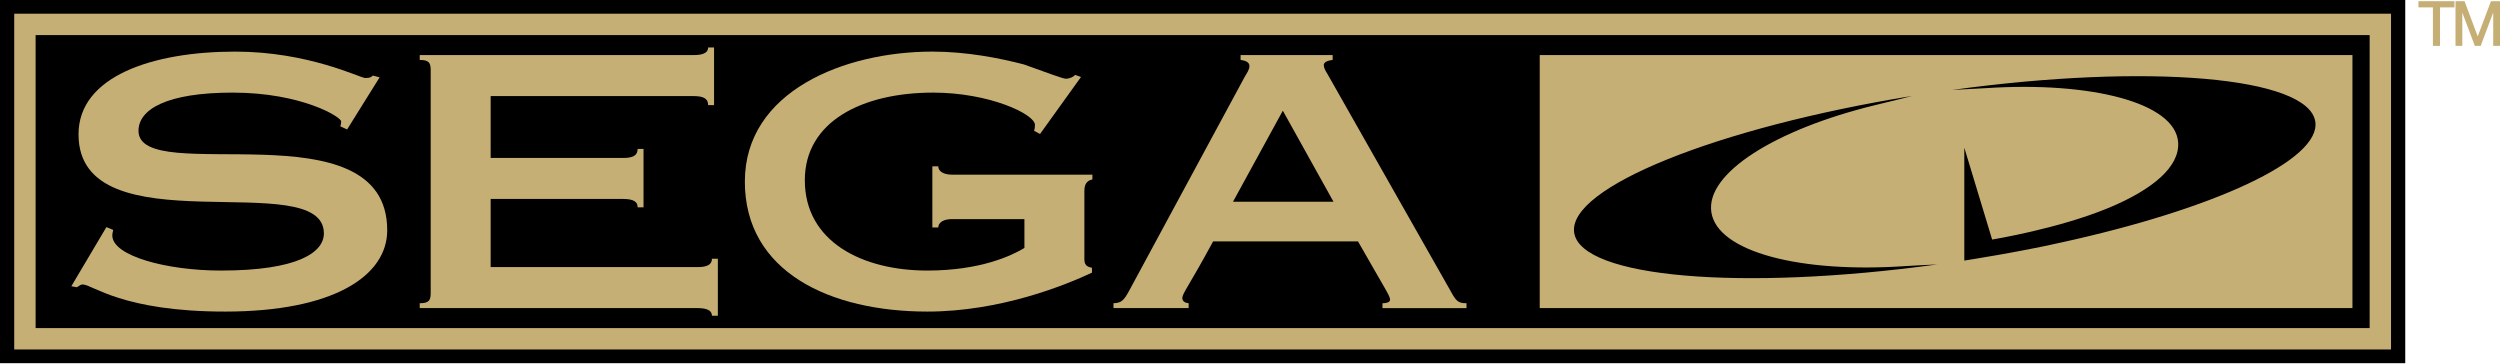
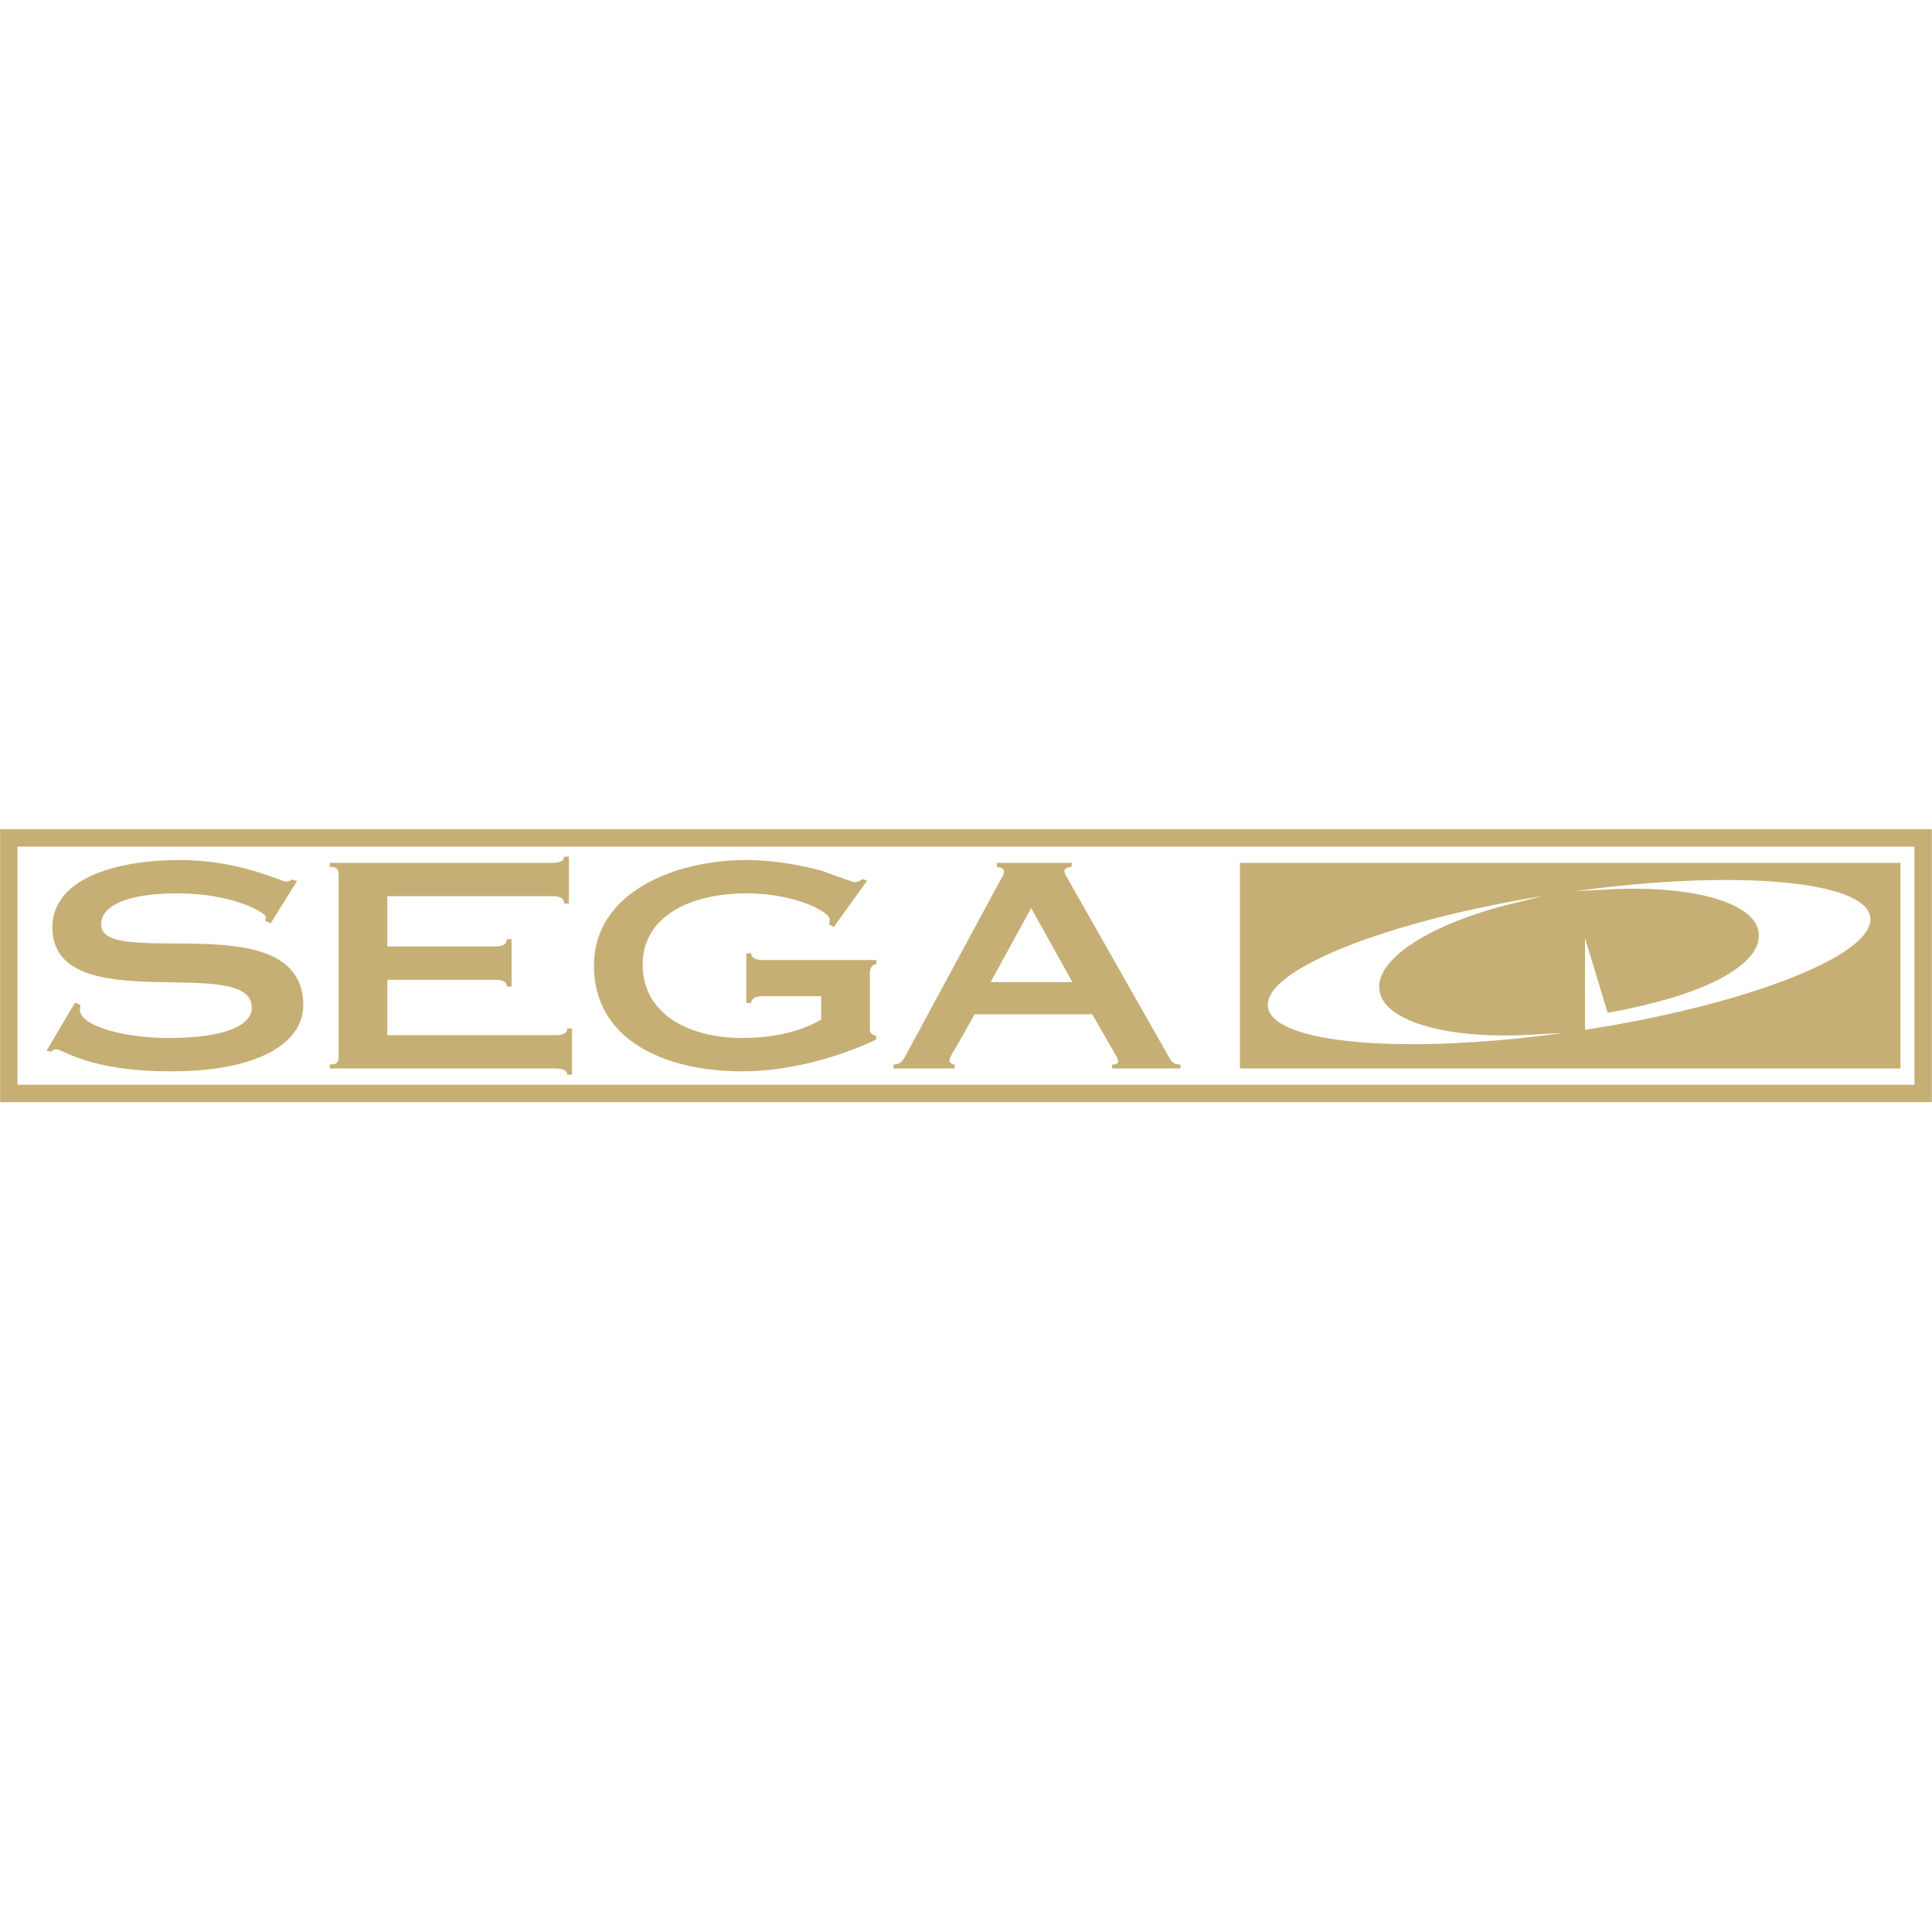
- <svg xmlns="http://www.w3.org/2000/svg" version="1.2" baseProfile="tiny" id="Ebene_2" x="0px" y="0px" width="574.785px" height="83.5px" viewBox="-2.153 -3.275 574.785 83.5" xml:space="preserve">
-   <rect x="-2.153" y="-3.275" width="553" height="83.5" />
+ <svg xmlns="http://www.w3.org/2000/svg" version="1.2" baseProfile="tiny" id="Ebene_2" x="0px" y="0px" xml:space="preserve" width="100" height="100" viewBox="1.08 -234.706 546.547 546.547">
  <g>
    <g>
      <path fill="#C6AF75" d="M77.651,26.489l-1.553-0.719c0.097-0.32,0.194-0.719,0.194-1.119c0-1.039-9.127-6.633-24.953-6.633    c-15.146,0-21.651,3.836-21.651,8.79c0,13.104,57.186-6.072,57.186,22.854c0,10.548-12.428,18.699-37.283,18.699    c-23.689,0-30.486-6.233-32.719-6.233c-0.583,0-0.874,0.397-1.359,0.64l-1.262-0.24l8.058-13.586l1.554,0.64    c0,0.321-0.195,0.642-0.195,1.28c0,4.716,12.525,8.068,24.953,8.068c17.671,0,23.69-4.152,23.69-8.55    c0-15.66-56.41,3.755-56.41-22.771c0-13.425,17.185-19.019,36.021-19.019c16.894,0,28.739,6.073,29.904,6.073    c1.262,0,1.456-0.319,1.748-0.559l1.553,0.399L77.651,26.489z" />
      <path fill="#C6AF75" d="M94.346,66.441c2.136,0,2.524-0.639,2.524-2.397V12.905c0-1.758-0.389-2.397-2.524-2.397V9.389h63.012    c2.33,0,3.301-0.64,3.301-1.758h1.359v13.265h-1.359c0-1.438-0.971-2.077-3.301-2.077h-46.701v14.224h30.487    c2.33,0,3.301-0.64,3.301-2.078h1.359v13.422h-1.359c0-0.639-0.194-1.117-0.777-1.438c-0.485-0.319-1.359-0.48-2.524-0.48h-30.487    v15.664h47.575c2.33,0,3.301-0.641,3.301-1.918h1.359v13.104h-1.359c0-1.118-0.971-1.758-3.301-1.758H94.346V66.441z" />
      <path fill="#C6AF75" d="M249.005,36.877v1.119c-0.971,0.16-1.845,0.799-1.845,2.557v15.741c0,1.279,0.486,1.757,1.748,1.997v1.119    c-6.117,2.876-21.069,8.951-37.866,8.951c-22.331,0-41.943-9.112-41.943-29.886c0-20.776,22.913-29.886,43.108-29.886    c7.962,0,15.535,1.518,21.069,2.957c5.146,1.838,8.932,3.277,9.612,3.277c0.874,0,1.748-0.4,2.136-0.879l1.359,0.479    l-9.417,13.104l-1.36-0.719c0.097-0.319,0.194-0.799,0.194-1.358c0-2.478-10.485-7.432-23.398-7.432    c-16.311,0-29.515,6.633-29.515,20.138c0,14.143,13.204,20.773,28.156,20.773c12.234,0,19.418-3.437,22.331-5.193v-6.631h-16.699    c-1.942,0-3.107,0.799-3.107,1.916h-1.36V34.96h1.36c0,1.118,1.165,1.917,3.107,1.917H249.005z" />
      <path fill="#C6AF75" d="M253.853,67.563v-1.119c1.748-0.08,2.33-0.479,3.689-3.037l26.506-49.063    c0.484-0.799,1.066-1.678,1.066-2.396c0-0.879-0.774-1.279-2.039-1.438v-1.12h21.167v1.119c-1.457,0.16-2.041,0.639-2.041,1.199    c0,0.639,0.39,1.278,0.875,2.078l28.156,49.621c1.357,2.478,1.748,3.037,3.785,3.037v1.119h-19.32v-1.119    c1.264,0,1.748-0.4,1.748-0.799c0-0.879-0.873-1.998-7.379-13.426h-33.303c-5.631,10.387-7.087,11.986-7.087,13.025    c0,0.719,0.582,1.119,1.456,1.197v1.119h-17.281V67.563z M304.438,43.109l-11.651-20.936L281.33,43.109H304.438z" />
    </g>
    <g>
      <path fill="#C6AF75" d="M547.578,77.074H1.117V-0.125h546.46V77.074z M6.034,72.157h536.627V4.792H6.034V72.157z" />
    </g>
    <path fill="#C6AF75" d="M351.853,9.389v58.171h186.855V9.389H351.853z M359.775,50.225c-1.555-10.357,32.85-24.163,77.67-31.438   c-1.012,0.261-2.969,0.762-2.969,0.762s-4.404,1.076-5.623,1.374C405.99,26.51,389.972,36.575,391.308,45.5   c1.369,9.137,20.469,14.083,44.766,12.393c1.35-0.096,6.139-0.326,7.182-0.373C398.267,63.699,361.326,60.584,359.775,50.225z    M471.814,52.462c-9.932,2.257-22.346,4.173-22.346,4.173V30.676l6.4,21.124c0,0,15.242-2.474,26.844-7.304   c10.084-4.199,16.34-9.466,15.918-15.077c-0.684-9.115-20.068-13.978-44-12.439c-1.596,0.103-6.895,0.375-7.936,0.421   c44.98-6.181,81.916-3.064,83.471,7.293C531.486,33.504,506.794,44.803,471.814,52.462z" />
  </g>
  <g>
-     <polygon fill="#C6AF75" points="553.886,-1.576 557.207,-1.576 557.207,7.272 558.839,7.272 558.839,-1.576 562.162,-1.576    562.162,-3 553.886,-3  " />
-     <polygon fill="#C6AF75" points="570.556,-3 567.509,5.09 564.478,-3 562.404,-3 562.404,7.272 563.964,7.272 563.964,-0.4    566.845,7.272 568.191,7.272 571.07,-0.397 571.07,7.272 572.632,7.272 572.632,-3  " />
-   </g>
+ 	
+ 	
+ </g>
</svg>
